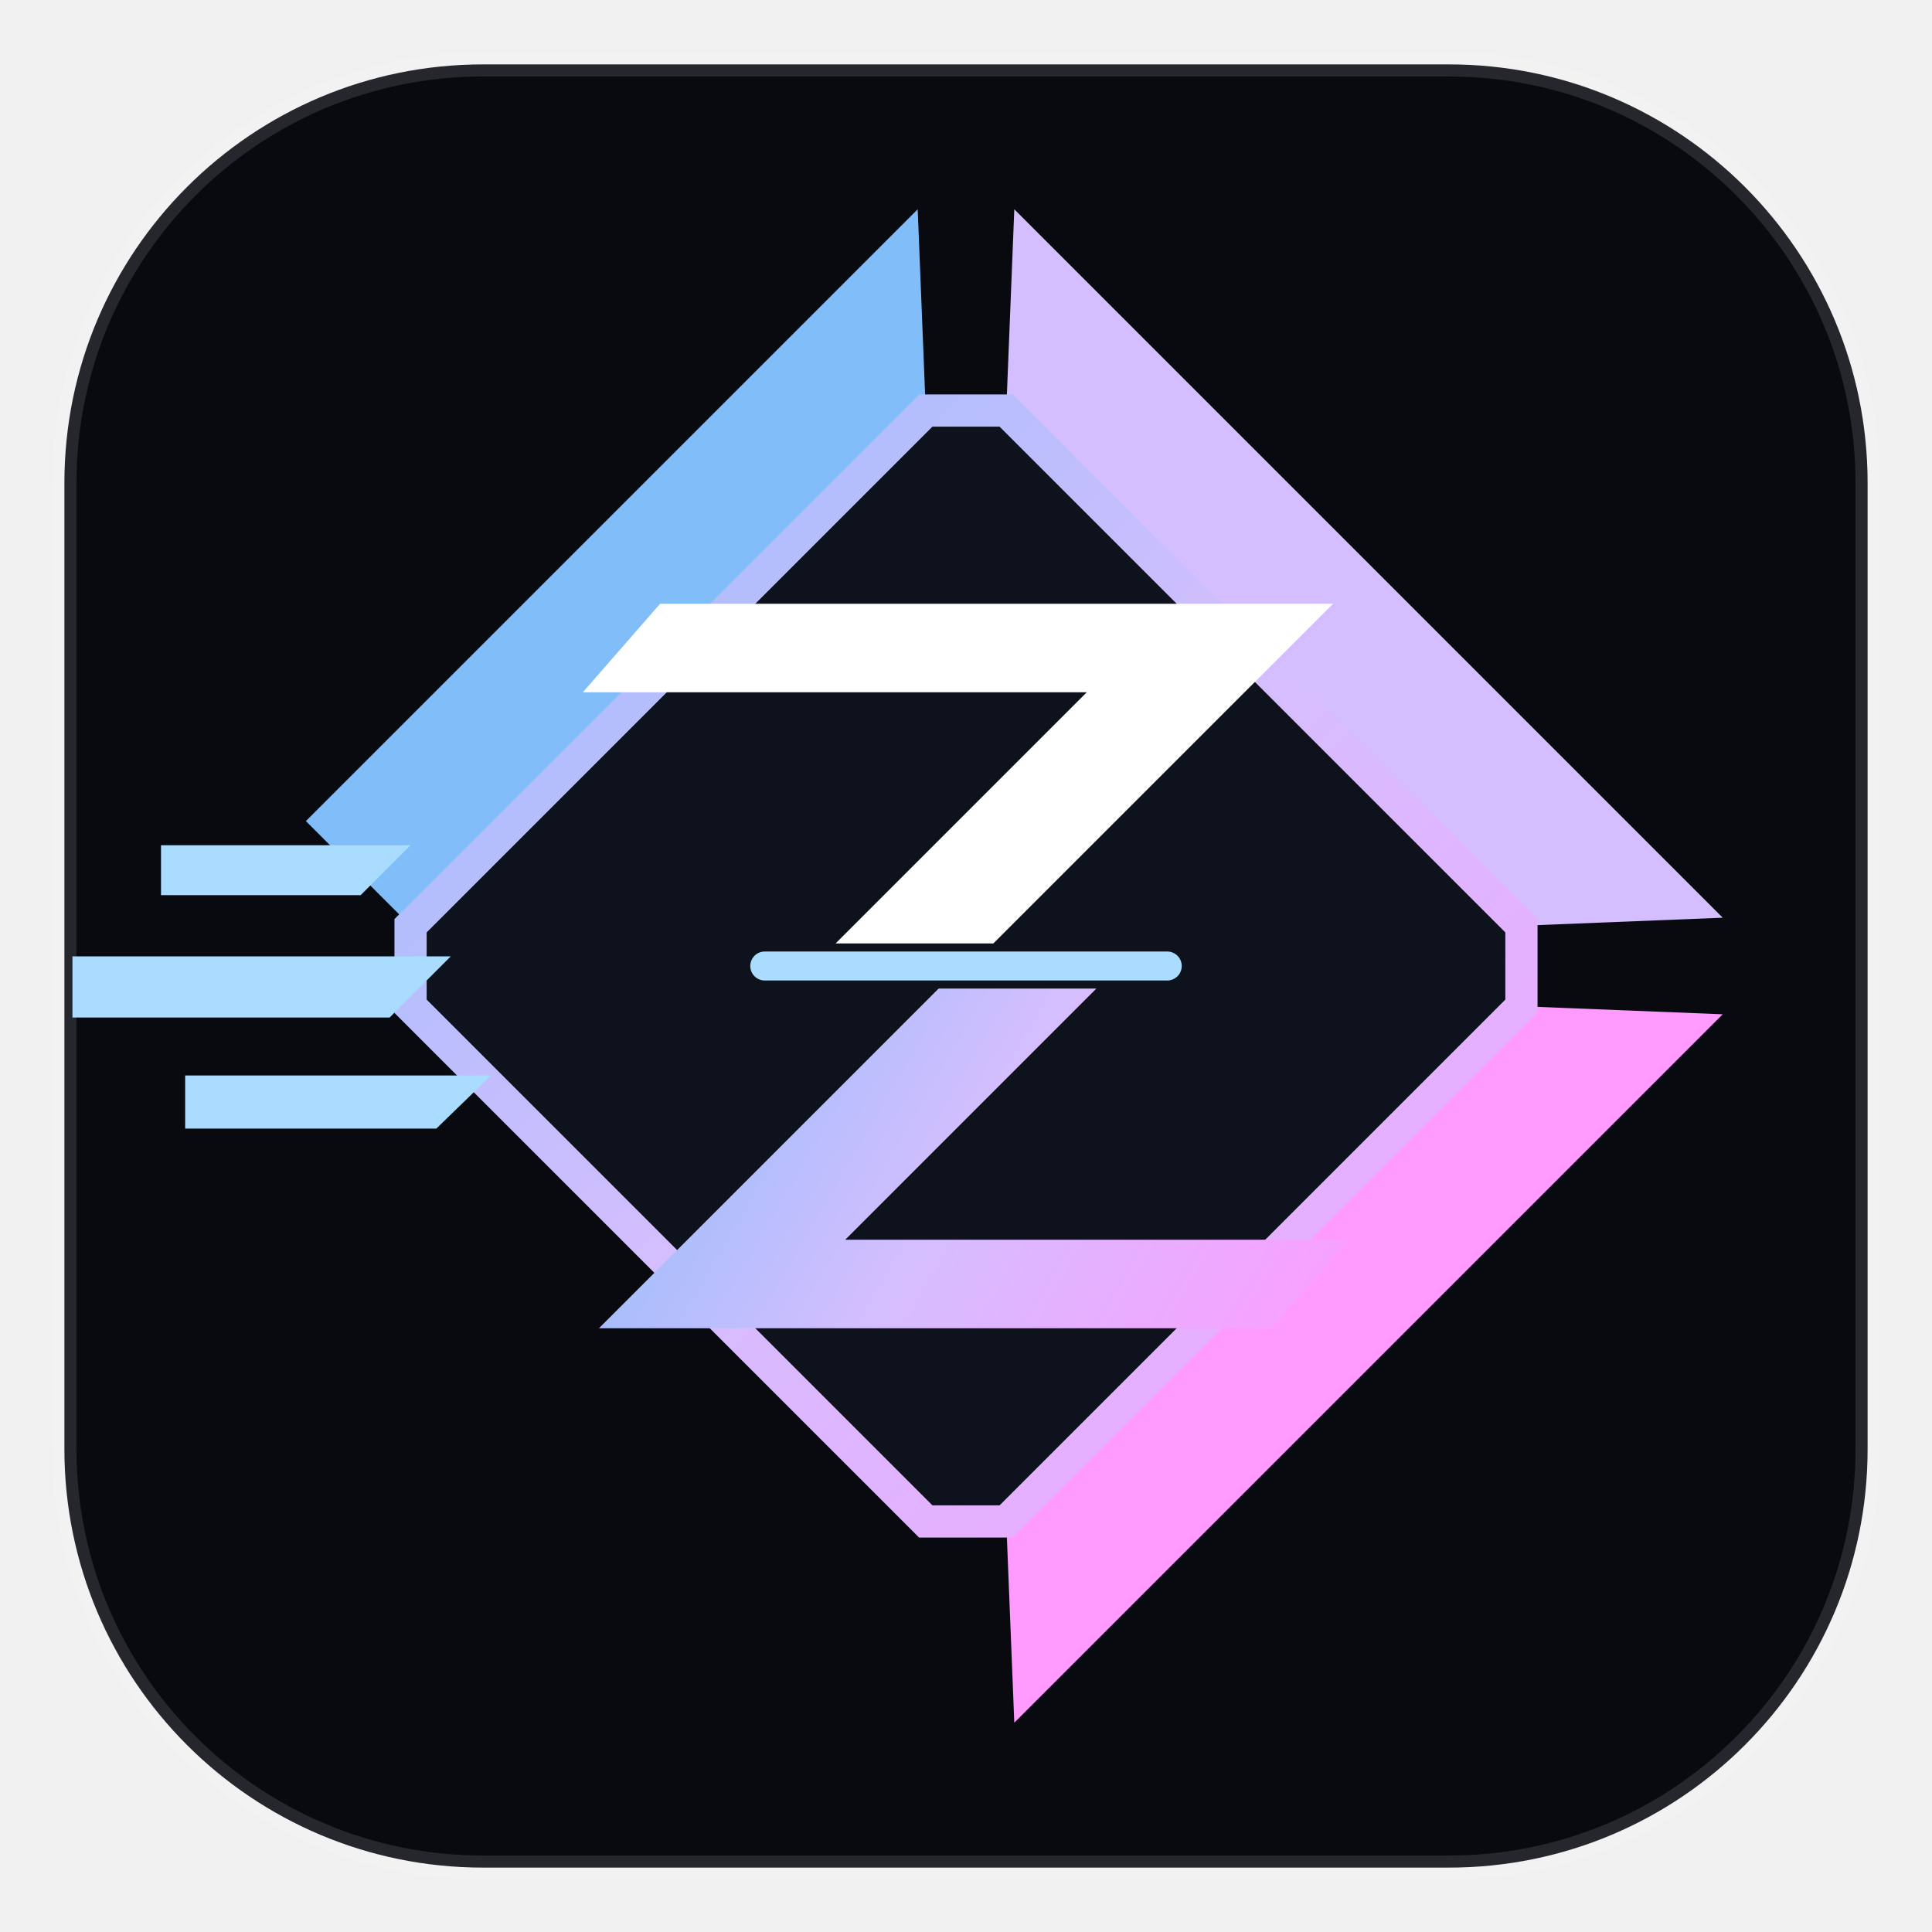
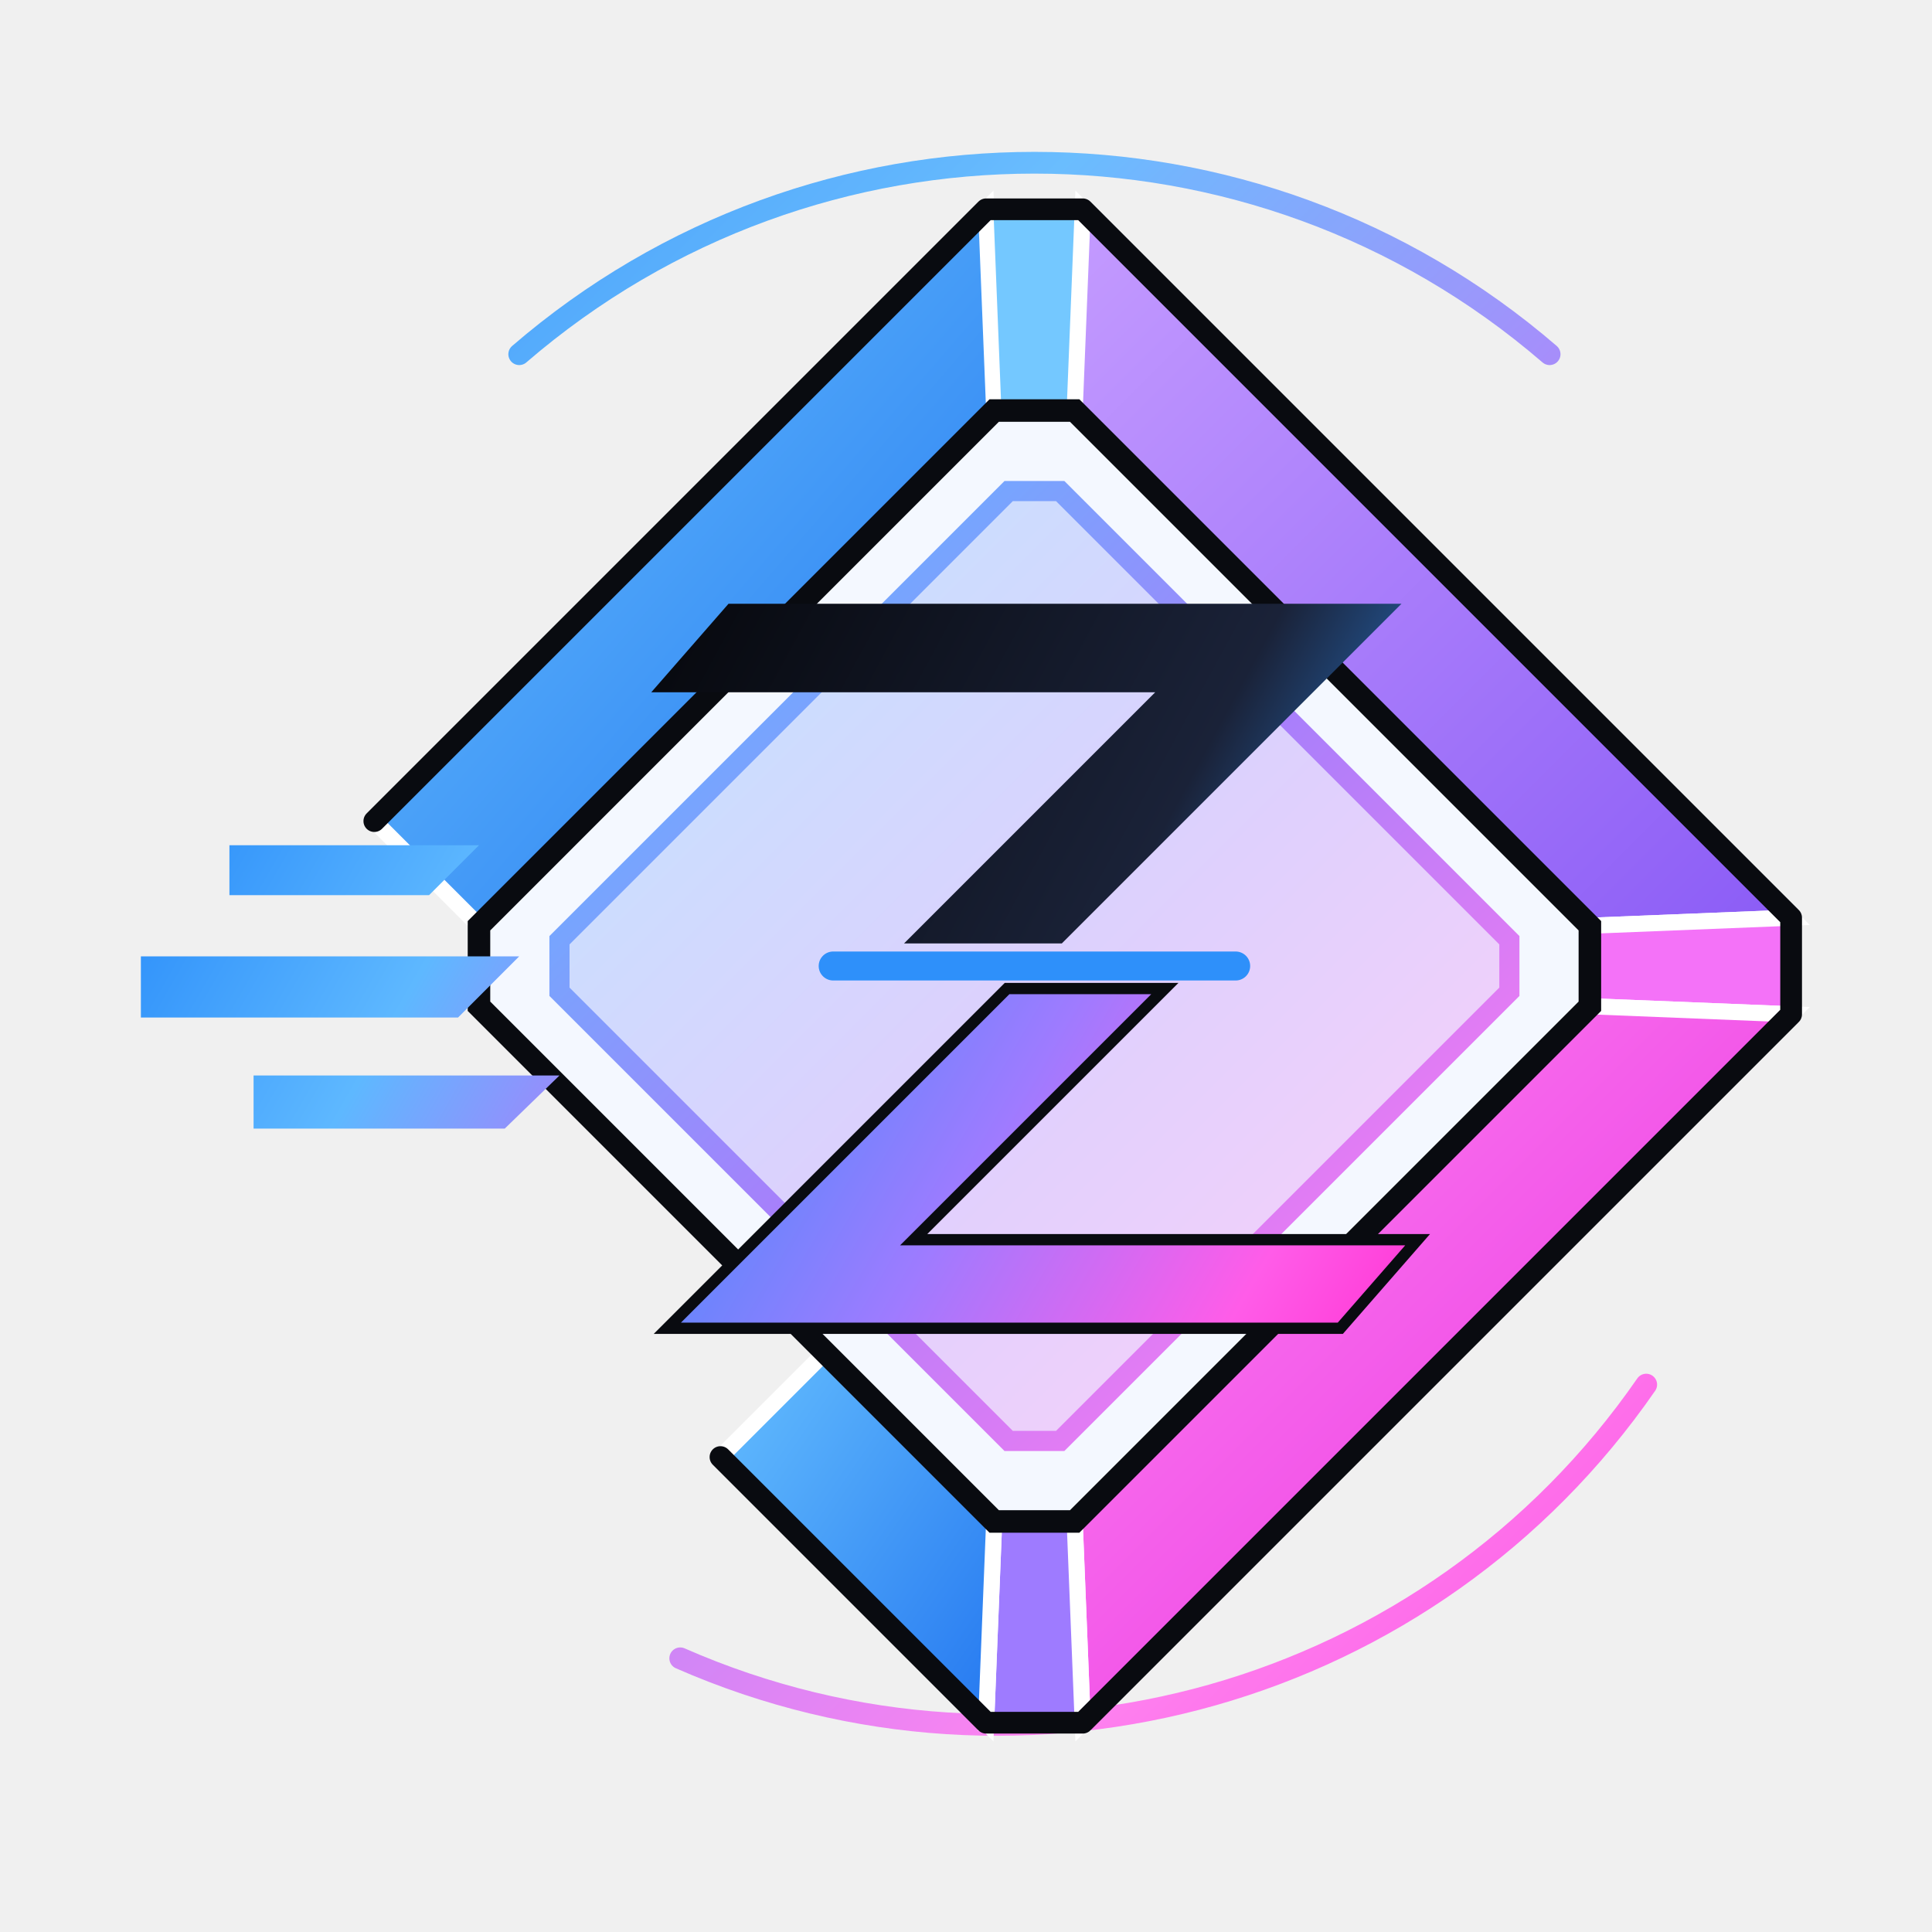
- <svg xmlns="http://www.w3.org/2000/svg" viewBox="0 0 120 120" width="120" height="120" fill="none">
+ <svg xmlns="http://www.w3.org/2000/svg" viewBox="-4.25 0 120 120" width="512" height="512" fill="none">
  <defs>
    <linearGradient id="pAll" x1="12" y1="12" x2="108" y2="108" gradientUnits="userSpaceOnUse">
-       <stop offset="0%" stop-color="#81BDF8" />
-       <stop offset="50%" stop-color="#D5BEFF" />
-       <stop offset="100%" stop-color="#FF9AFF" />
+       <stop offset="0%" stop-color="#2E90FA" />
+       <stop offset="25%" stop-color="#5EB8FF" />
+       <stop offset="50%" stop-color="#A87FFB" />
+       <stop offset="75%" stop-color="#FF7AF0" />
+       <stop offset="100%" stop-color="#FF38DC" />
+     </linearGradient>
+     <linearGradient id="fBlue" x1="0" y1="0" x2="1" y2="1">
+       <stop offset="0%" stop-color="#68C2FF" />
+       <stop offset="100%" stop-color="#2578F0" />
+     </linearGradient>
+     <linearGradient id="fLav" x1="0" y1="0" x2="1" y2="1">
+       <stop offset="0%" stop-color="#C49BFF" />
+       <stop offset="100%" stop-color="#8B5CF6" />
+     </linearGradient>
+     <linearGradient id="fPink" x1="0" y1="0" x2="1" y2="1">
+       <stop offset="0%" stop-color="#FF85F2" />
+       <stop offset="100%" stop-color="#E62CE0" />
+     </linearGradient>
+     <linearGradient id="zWingA" x1="36" y1="36" x2="84" y2="62" gradientUnits="userSpaceOnUse">
+       <stop offset="0%" stop-color="#06070B" />
+       <stop offset="65%" stop-color="#1A2238" />
+       <stop offset="100%" stop-color="#2E90FA" />
    </linearGradient>
    <linearGradient id="zWingB" x1="36" y1="58" x2="84" y2="86" gradientUnits="userSpaceOnUse">
-       <stop offset="0%" stop-color="#81BDF8" />
-       <stop offset="50%" stop-color="#D5BEFF" />
-       <stop offset="100%" stop-color="#FF9AFF" />
+       <stop offset="0%" stop-color="#2E90FA" />
+       <stop offset="45%" stop-color="#9E7BFF" />
+       <stop offset="78%" stop-color="#FF5CE8" />
+       <stop offset="100%" stop-color="#FF2ED1" />
+     </linearGradient>
+     <linearGradient id="windG" x1="4" y1="56" x2="32" y2="72" gradientUnits="userSpaceOnUse">
+       <stop offset="0%" stop-color="#2E90FA" />
+       <stop offset="55%" stop-color="#5EB8FF" />
+       <stop offset="100%" stop-color="#A87FFB" />
    </linearGradient>
  </defs>
-   <rect x="4" y="4" width="112" height="112" rx="26" fill="#080A10" stroke="rgba(255,255,255,0.12)" stroke-width="1.5" />
-   <polygon points="19,51 57,13 57.5,25.5 25.5,57.5" fill="#81BDF8" />
-   <polygon points="63,13 107,57 94.5,57.5 62.5,25.5" fill="#D5BEFF" />
-   <polygon points="107,63 63,107 62.5,94.5 94.5,62.5" fill="#FF9AFF" />
-   <polygon points="57.5,25.5 62.5,25.5 94.5,57.5 94.5,62.5 62.5,94.5 57.5,94.5 25.5,62.5 25.5,57.5" fill="#0E121D" stroke="url(#pAll)" stroke-width="2" />
-   <path d="M 10 52.5 H 25.5 L 22.4 55.6 H 10 Z M 4.5 59.4 H 28 L 24.2 63.2 H 4.5 Z M 11.5 66.8 H 30.5 L 27.1 70.1 H 11.5 Z" fill="#A9DCFF" />
-   <path d="M 41 37.5 H 82.8 L 61.7 58.6 H 51.9 L 67.5 43 H 36.2 Z" fill="#FFFFFF" />
-   <path d="M 79 82.5 H 37.2 L 58.3 61.4 H 68.1 L 52.5 77 H 83.8 Z" fill="url(#zWingB)" />
-   <line x1="47.5" y1="60" x2="72.5" y2="60" stroke="#A9DCFF" stroke-width="1.8" stroke-linecap="round" />
+   <path d="M 28 22 A 49 49 0 0 1 92 22 M 98 86 A 49 49 0 0 1 38 103" stroke="url(#pAll)" stroke-width="1.35" stroke-linecap="round" opacity="0.92" />
+   <polygon points="19,51 57,13 57.5,25.5 25.5,57.5" fill="url(#fBlue)" stroke="#FFFFFF" stroke-width="1" />
+   <polygon points="57,13 63,13 62.5,25.5 57.5,25.5" fill="#74C8FF" stroke="#FFFFFF" stroke-width="0.9" />
+   <polygon points="63,13 107,57 94.5,57.5 62.5,25.5" fill="url(#fLav)" stroke="#FFFFFF" stroke-width="1" />
+   <polygon points="107,57 107,63 94.5,62.5 94.5,57.5" fill="#F472F8" stroke="#FFFFFF" stroke-width="1" />
+   <polygon points="107,63 63,107 62.5,94.5 94.5,62.5" fill="url(#fPink)" stroke="#FFFFFF" stroke-width="1" />
+   <polygon points="63,107 57,107 57.5,94.5 62.5,94.5" fill="#9E7BFF" stroke="#FFFFFF" stroke-width="1" />
+   <polygon points="57,107 40.5,90.5 49,82 57.5,94.5" fill="url(#fBlue)" stroke="#FFFFFF" stroke-width="1" />
+   <path d="M 19 51 L 57 13 L 63 13 L 107 57 L 107 63 L 63 107 L 57 107 L 40.5 90.5" stroke="#090B10" stroke-width="1.35" stroke-linecap="round" stroke-linejoin="round" />
+   <polygon points="57.5,25.5 62.5,25.5 94.5,57.5 94.5,62.5 62.5,94.5 57.5,94.5 25.5,62.5 25.5,57.5" fill="#F4F8FF" stroke="#090B10" stroke-width="1.4" />
+   <polygon points="58.4,30.5 61.6,30.5 89.5,58.4 89.5,61.6 61.6,89.5 58.4,89.5 30.5,61.6 30.5,58.4" fill="url(#pAll)" fill-opacity="0.32" stroke="url(#pAll)" stroke-width="1.25" />
+   <path d="M 10 52.5 H 25.5 L 22.4 55.6 H 10 Z M 4.5 59.4 H 28 L 24.2 63.2 H 4.5 Z M 11.5 66.8 H 30.5 L 27.1 70.1 H 11.5 Z" fill="url(#windG)" />
+   <path d="M 41 37.5 H 82.8 L 61.7 58.6 H 51.9 L 67.5 43 H 36.2 Z" fill="url(#zWingA)" />
+   <path d="M 79 82.5 H 37.2 L 58.3 61.4 H 68.1 L 52.5 77 H 83.8 Z" fill="url(#zWingB)" stroke="#090B10" stroke-width="0.7" />
+   <line x1="47.5" y1="60" x2="72.5" y2="60" stroke="#2E90FA" stroke-width="1.8" stroke-linecap="round" />
</svg>
